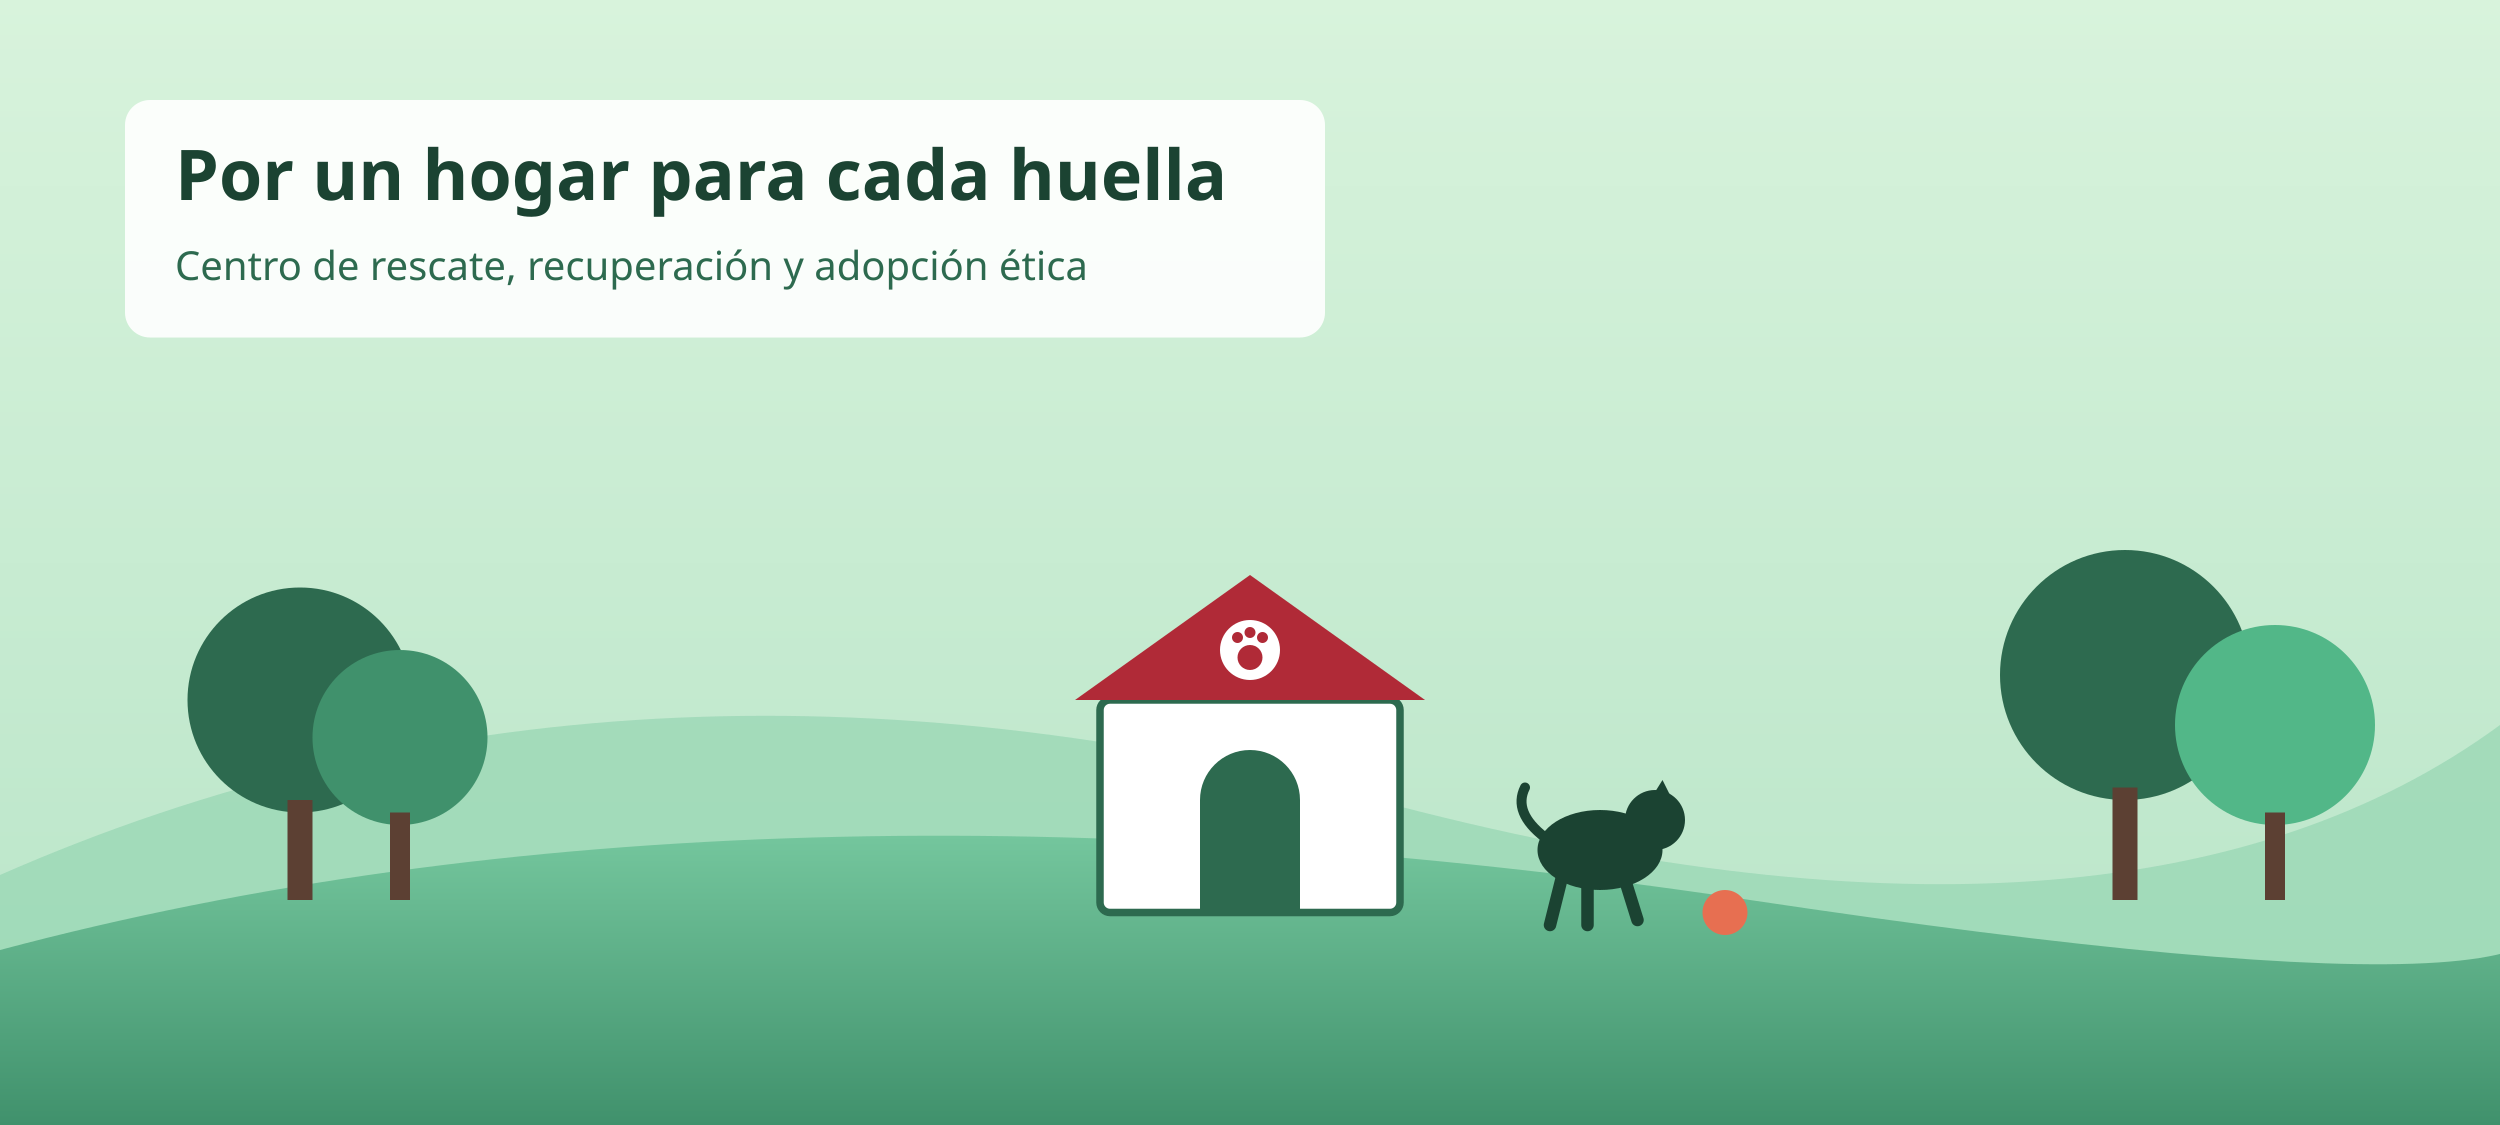
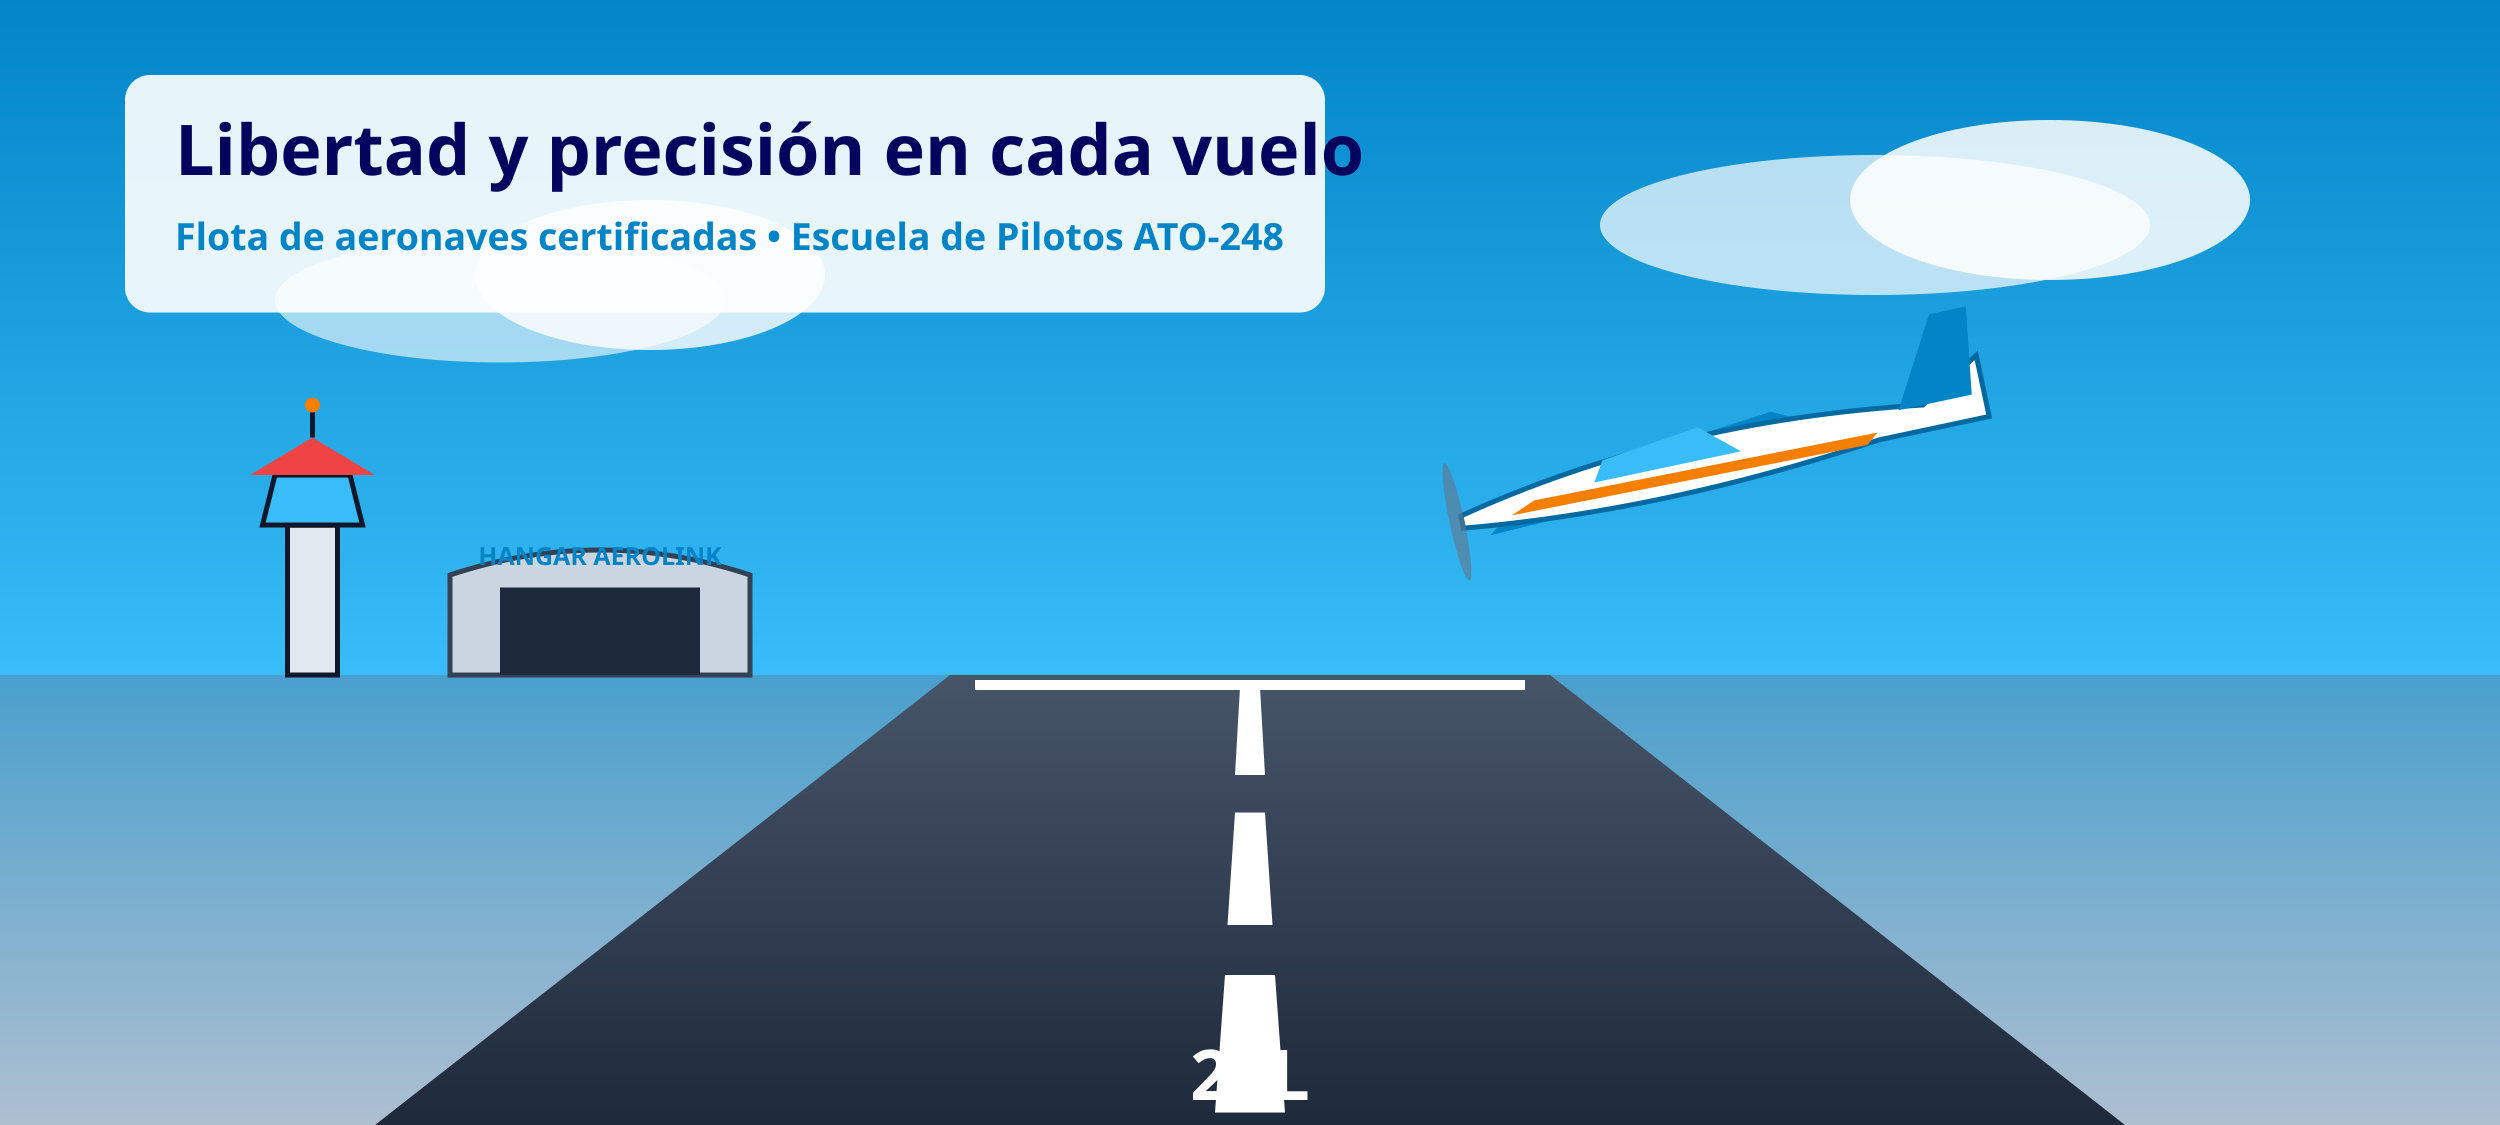
<svg xmlns="http://www.w3.org/2000/svg" viewBox="0 0 1000 450" width="1000" height="450">
  <defs>
-     <linearGradient id="skyGrad" x1="0%" y1="0%" x2="0%" y2="100%">
-       <stop offset="0%" stop-color="#d8f3dc" />
-       <stop offset="100%" stop-color="#b7e4c7" />
+     <linearGradient id="skyGradAero" x1="0%" y1="0%" x2="0%" y2="100%">
+       <stop offset="0%" stop-color="#0284c7" />
+       <stop offset="60%" stop-color="#38bdf8" />
+       <stop offset="100%" stop-color="#e0f2fe" />
    </linearGradient>
-     <linearGradient id="hillGrad" x1="0%" y1="0%" x2="0%" y2="100%">
-       <stop offset="0%" stop-color="#74c69d" />
-       <stop offset="100%" stop-color="#40916c" />
+     <linearGradient id="runwayGrad" x1="0%" y1="0%" x2="0%" y2="100%">
+       <stop offset="0%" stop-color="#475569" />
+       <stop offset="100%" stop-color="#1e293b" />
    </linearGradient>
  </defs>
-   <rect width="1000" height="450" fill="url(#skyGrad)" />
-   <path d="M 0 350 Q 250 240 550 320 T 1000 290 L 1000 450 L 0 450 Z" fill="#95d5b2" opacity="0.7" />
-   <path d="M 0 380 Q 300 300 700 360 T 1000 340 L 1000 450 L 0 450 Z" fill="url(#hillGrad)" />
-   <circle cx="120" cy="280" r="45" fill="#2d6a4f" />
-   <rect x="115" y="320" width="10" height="40" fill="#5c4033" />
-   <circle cx="160" cy="295" r="35" fill="#40916c" />
-   <rect x="156" y="325" width="8" height="35" fill="#5c4033" />
-   <circle cx="850" cy="270" r="50" fill="#2d6a4f" />
-   <rect x="845" y="315" width="10" height="45" fill="#5c4033" />
-   <circle cx="910" cy="290" r="40" fill="#52b788" />
-   <rect x="906" y="325" width="8" height="35" fill="#5c4033" />
-   <g transform="translate(420, 220)">
-     <rect x="20" y="60" width="120" height="85" fill="#ffffff" stroke="#2d6a4f" stroke-width="3" rx="4" />
-     <polygon points="10,60 80,10 150,60" fill="#b02a37" />
-     <path d="M 60 145 L 60 100 A 20 20 0 0 1 100 100 L 100 145 Z" fill="#2d6a4f" />
-     <circle cx="80" cy="40" r="12" fill="#ffffff" />
-     <circle cx="80" cy="43" r="5" fill="#b02a37" />
-     <circle cx="75" cy="35" r="2.2" fill="#b02a37" />
-     <circle cx="80" cy="33" r="2.2" fill="#b02a37" />
-     <circle cx="85" cy="35" r="2.2" fill="#b02a37" />
+   <rect width="1000" height="450" fill="url(#skyGradAero)" />
+   <ellipse cx="200" cy="120" rx="90" ry="25" fill="#ffffff" opacity="0.6" />
+   <ellipse cx="260" cy="110" rx="70" ry="30" fill="#ffffff" opacity="0.8" />
+   <ellipse cx="750" cy="90" rx="110" ry="28" fill="#ffffff" opacity="0.7" />
+   <ellipse cx="820" cy="80" rx="80" ry="32" fill="#ffffff" opacity="0.85" />
+   <rect x="0" y="270" width="1000" height="180" fill="#64748b" opacity="0.4" />
+   <polygon points="380,270 620,270 850,450 150,450" fill="url(#runwayGrad)" />
+   <polygon points="496,275 504,275 506,310 494,310" fill="#ffffff" />
+   <polygon points="494,325 506,325 509,370 491,370" fill="#ffffff" />
+   <polygon points="490,390 510,390 514,445 486,445" fill="#ffffff" />
+   <rect x="390" y="272" width="220" height="4" fill="#ffffff" />
+   <text x="500" y="440" font-family="'Segoe UI', sans-serif" font-size="28" font-weight="900" fill="#ffffff" text-anchor="middle">24L</text>
+   <g transform="translate(80, 160)">
+     <rect x="35" y="50" width="20" height="60" fill="#e2e8f0" stroke="#0f172a" stroke-width="2" />
+     <polygon points="25,50 65,50 60,30 30,30" fill="#38bdf8" stroke="#0f172a" stroke-width="2" />
+     <polygon points="20,30 70,30 45,15" fill="#ef4444" />
+     <line x1="45" y1="15" x2="45" y2="2" stroke="#0f172a" stroke-width="2" />
+     <circle cx="45" cy="2" r="3" fill="#f77f00" />
  </g>
-   <g transform="translate(600, 310)">
-     <ellipse cx="40" cy="30" rx="25" ry="16" fill="#1b4332" />
-     <circle cx="62" cy="18" r="12" fill="#1b4332" />
-     <polygon points="60,10 65,2 70,12" fill="#1b4332" />
-     <line x1="25" y1="40" x2="20" y2="60" stroke="#1b4332" stroke-width="5" stroke-linecap="round" />
-     <line x1="35" y1="42" x2="35" y2="60" stroke="#1b4332" stroke-width="5" stroke-linecap="round" />
-     <line x1="50" y1="42" x2="55" y2="58" stroke="#1b4332" stroke-width="5" stroke-linecap="round" />
-     <path d="M 18 25 Q 5 15 10 5" stroke="#1b4332" stroke-width="4" stroke-linecap="round" fill="none" />
+   <g transform="translate(180, 200)">
+     <path d="M 0 70 L 0 30 Q 60 10 120 30 L 120 70 Z" fill="#cbd5e1" stroke="#334155" stroke-width="2" />
+     <rect x="20" y="35" width="80" height="35" fill="#1e293b" />
+     <text x="60" y="26" font-family="sans-serif" font-size="10" font-weight="bold" fill="#0284c7" text-anchor="middle">HANGAR AEROLINK</text>
  </g>
-   <circle cx="690" cy="365" r="9" fill="#e76f51" />
-   <rect x="50" y="40" width="480" height="95" rx="10" fill="#ffffff" opacity="0.9" />
-   <text x="70" y="80" font-family="'Segoe UI', sans-serif" font-size="28" font-weight="800" fill="#1b4332">Por un hogar para cada huella</text>
-   <text x="70" y="112" font-family="'Segoe UI', sans-serif" font-size="16" font-weight="500" fill="#2d6a4f">Centro de rescate, recuperación y adopción ética</text>
+   <g transform="translate(560, 140) rotate(-12)">
+     <polygon points="40,65 140,55 180,75 20,80" fill="#0284c7" />
+     <path d="M 10 70 Q 100 50 200 65 L 225 50 L 225 75 L 180 75 Q 90 85 10 75 Z" fill="#ffffff" stroke="#0369a1" stroke-width="2" />
+     <path d="M 40 70 L 180 72 L 175 76 L 30 74 Z" fill="#f77f00" />
+     <polygon points="70,60 110,55 125,68 65,68" fill="#38bdf8" />
+     <ellipse cx="8" cy="72" rx="3" ry="24" fill="#64748b" opacity="0.6" />
+     <polygon points="190,65 210,30 225,30 220,65" fill="#0284c7" />
+   </g>
+   <rect x="50" y="30" width="480" height="95" rx="10" fill="#ffffff" opacity="0.9" />
+   <text x="70" y="70" font-family="'Segoe UI', sans-serif" font-size="28" font-weight="900" fill="#03045e">Libertad y precisión en cada vuelo</text>
+   <text x="70" y="100" font-family="'Segoe UI', sans-serif" font-size="15" font-weight="600" fill="#0284c7">Flota de aeronaves certificadas • Escuela de Pilotos ATO-248</text>
</svg>
